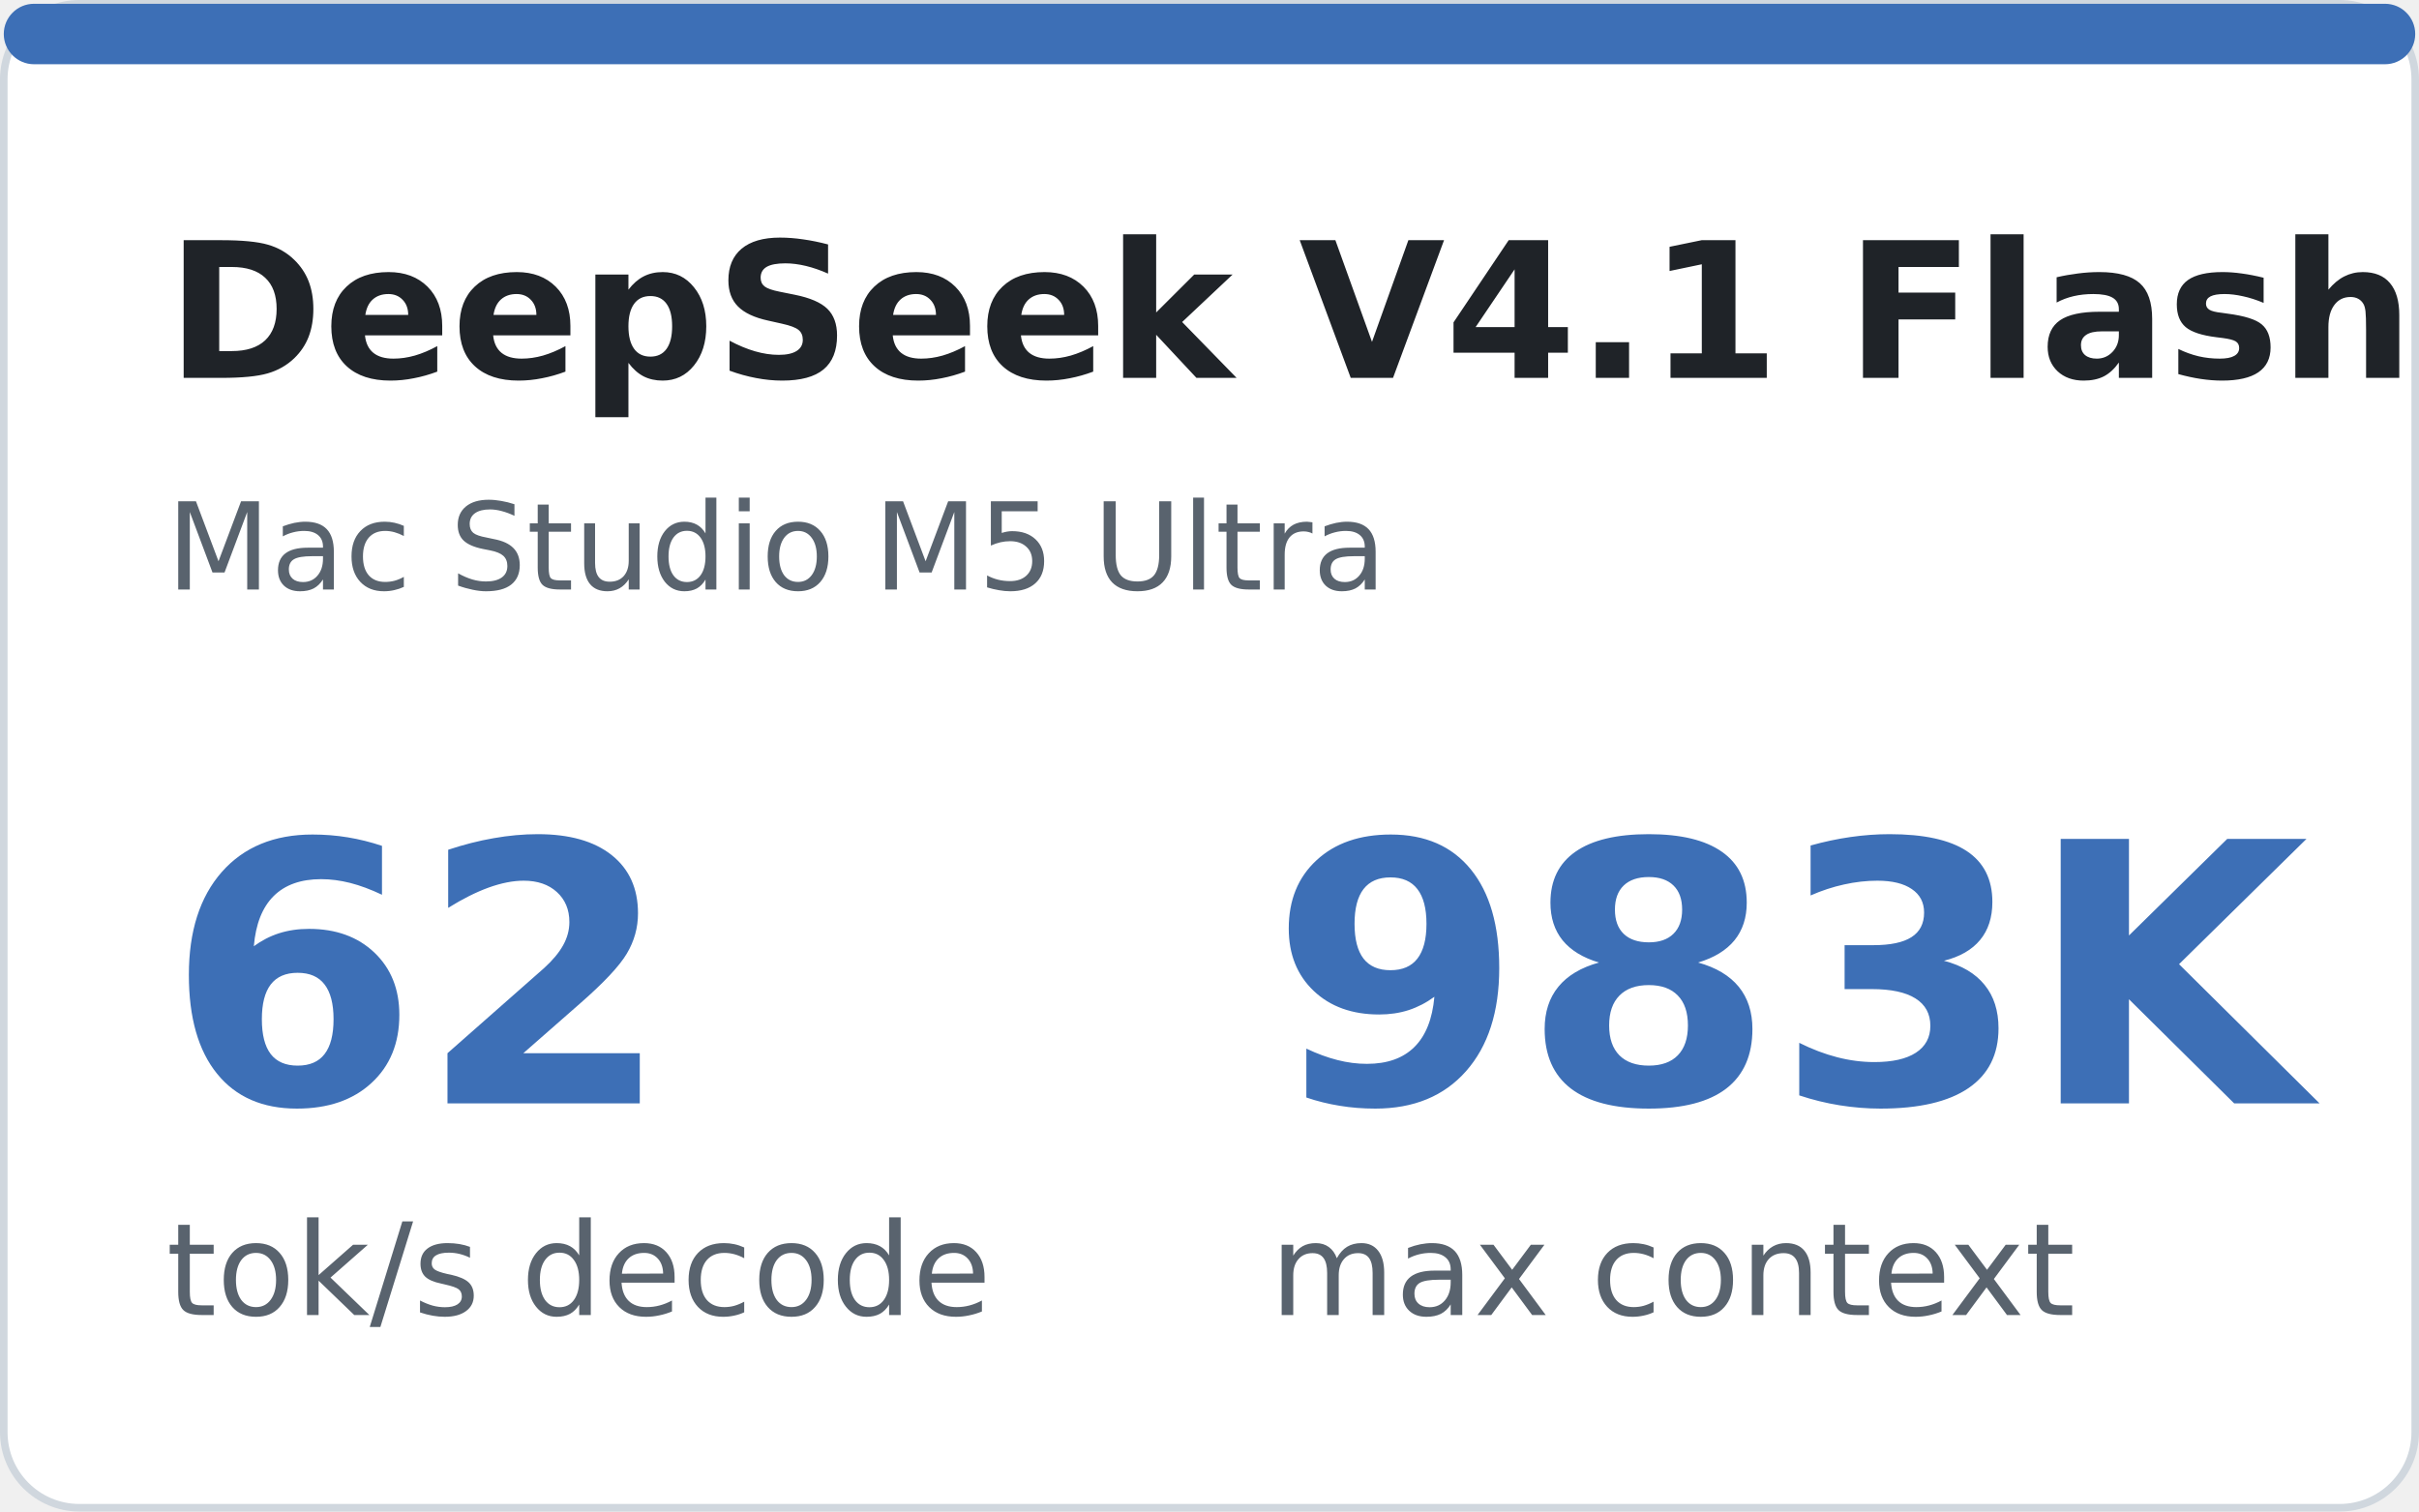
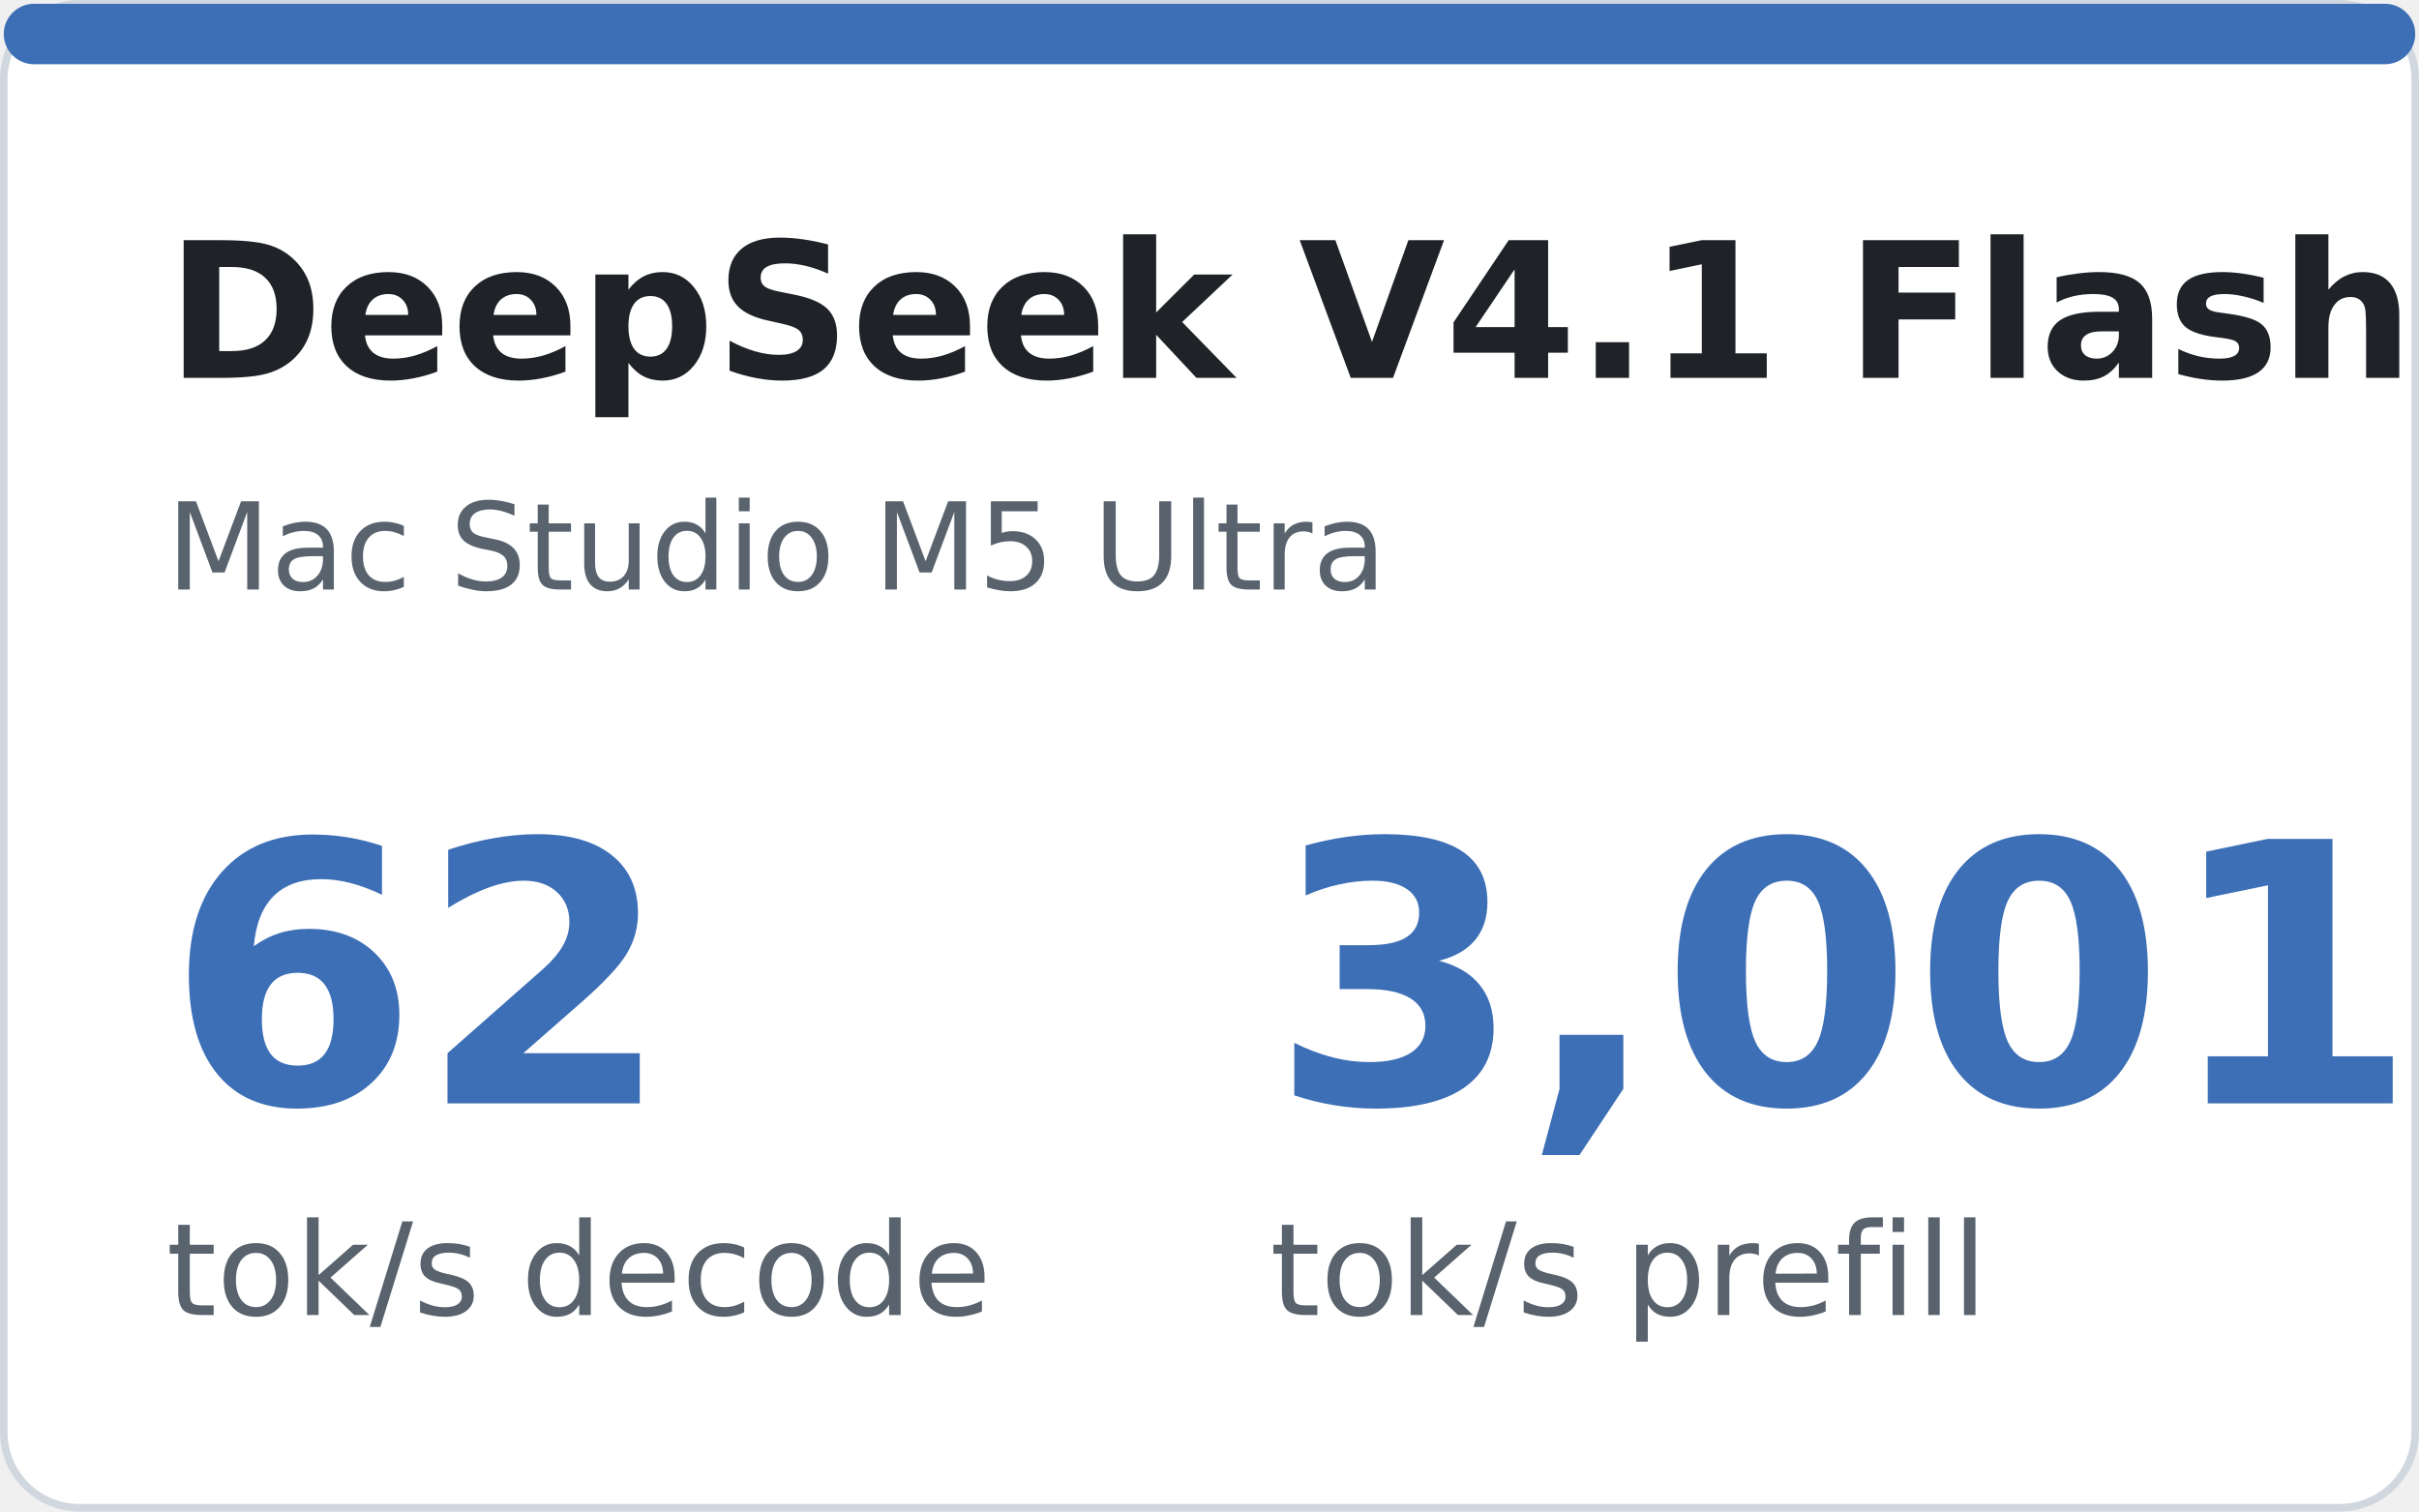
<svg xmlns="http://www.w3.org/2000/svg" width="320" height="200" viewBox="0 0 320 200" font-family="-apple-system,'Segoe UI','Ubuntu Sans','DejaVu Sans',Helvetica,Arial,sans-serif">
  <rect x="0.5" y="0.5" width="319" height="199" rx="10" fill="#FFFFFF" stroke="#D0D7DE" />
  <rect x="0.5" y="0.5" width="319" height="8" rx="4" fill="#3D6FB6" />
  <text x="22.0" y="50.0" fill="#1F2328" font-size="25" text-anchor="start" font-weight="700">DeepSeek V4.1 Flash</text>
  <text x="22.0" y="78.0" fill="#59636E" font-size="16" text-anchor="start" font-weight="400">Mac Studio M5 Ultra</text>
  <text x="22.0" y="146.0" fill="#3D6FB6" font-size="48" text-anchor="start" font-weight="700">62</text>
  <text x="22.0" y="174.0" fill="#59636E" font-size="17" text-anchor="start" font-weight="400">tok/s decode</text>
-   <text x="168.0" y="146.0" fill="#3D6FB6" font-size="48" text-anchor="start" font-weight="700">983K</text>
-   <text x="168.0" y="174.0" fill="#59636E" font-size="17" text-anchor="start" font-weight="400">max context</text>
+   <text x="168.0" y="146.0" fill="#3D6FB6" font-size="48" text-anchor="start" font-weight="700">3,001</text>
+   <text x="168.0" y="174.0" fill="#59636E" font-size="17" text-anchor="start" font-weight="400">tok/s prefill</text>
</svg>
